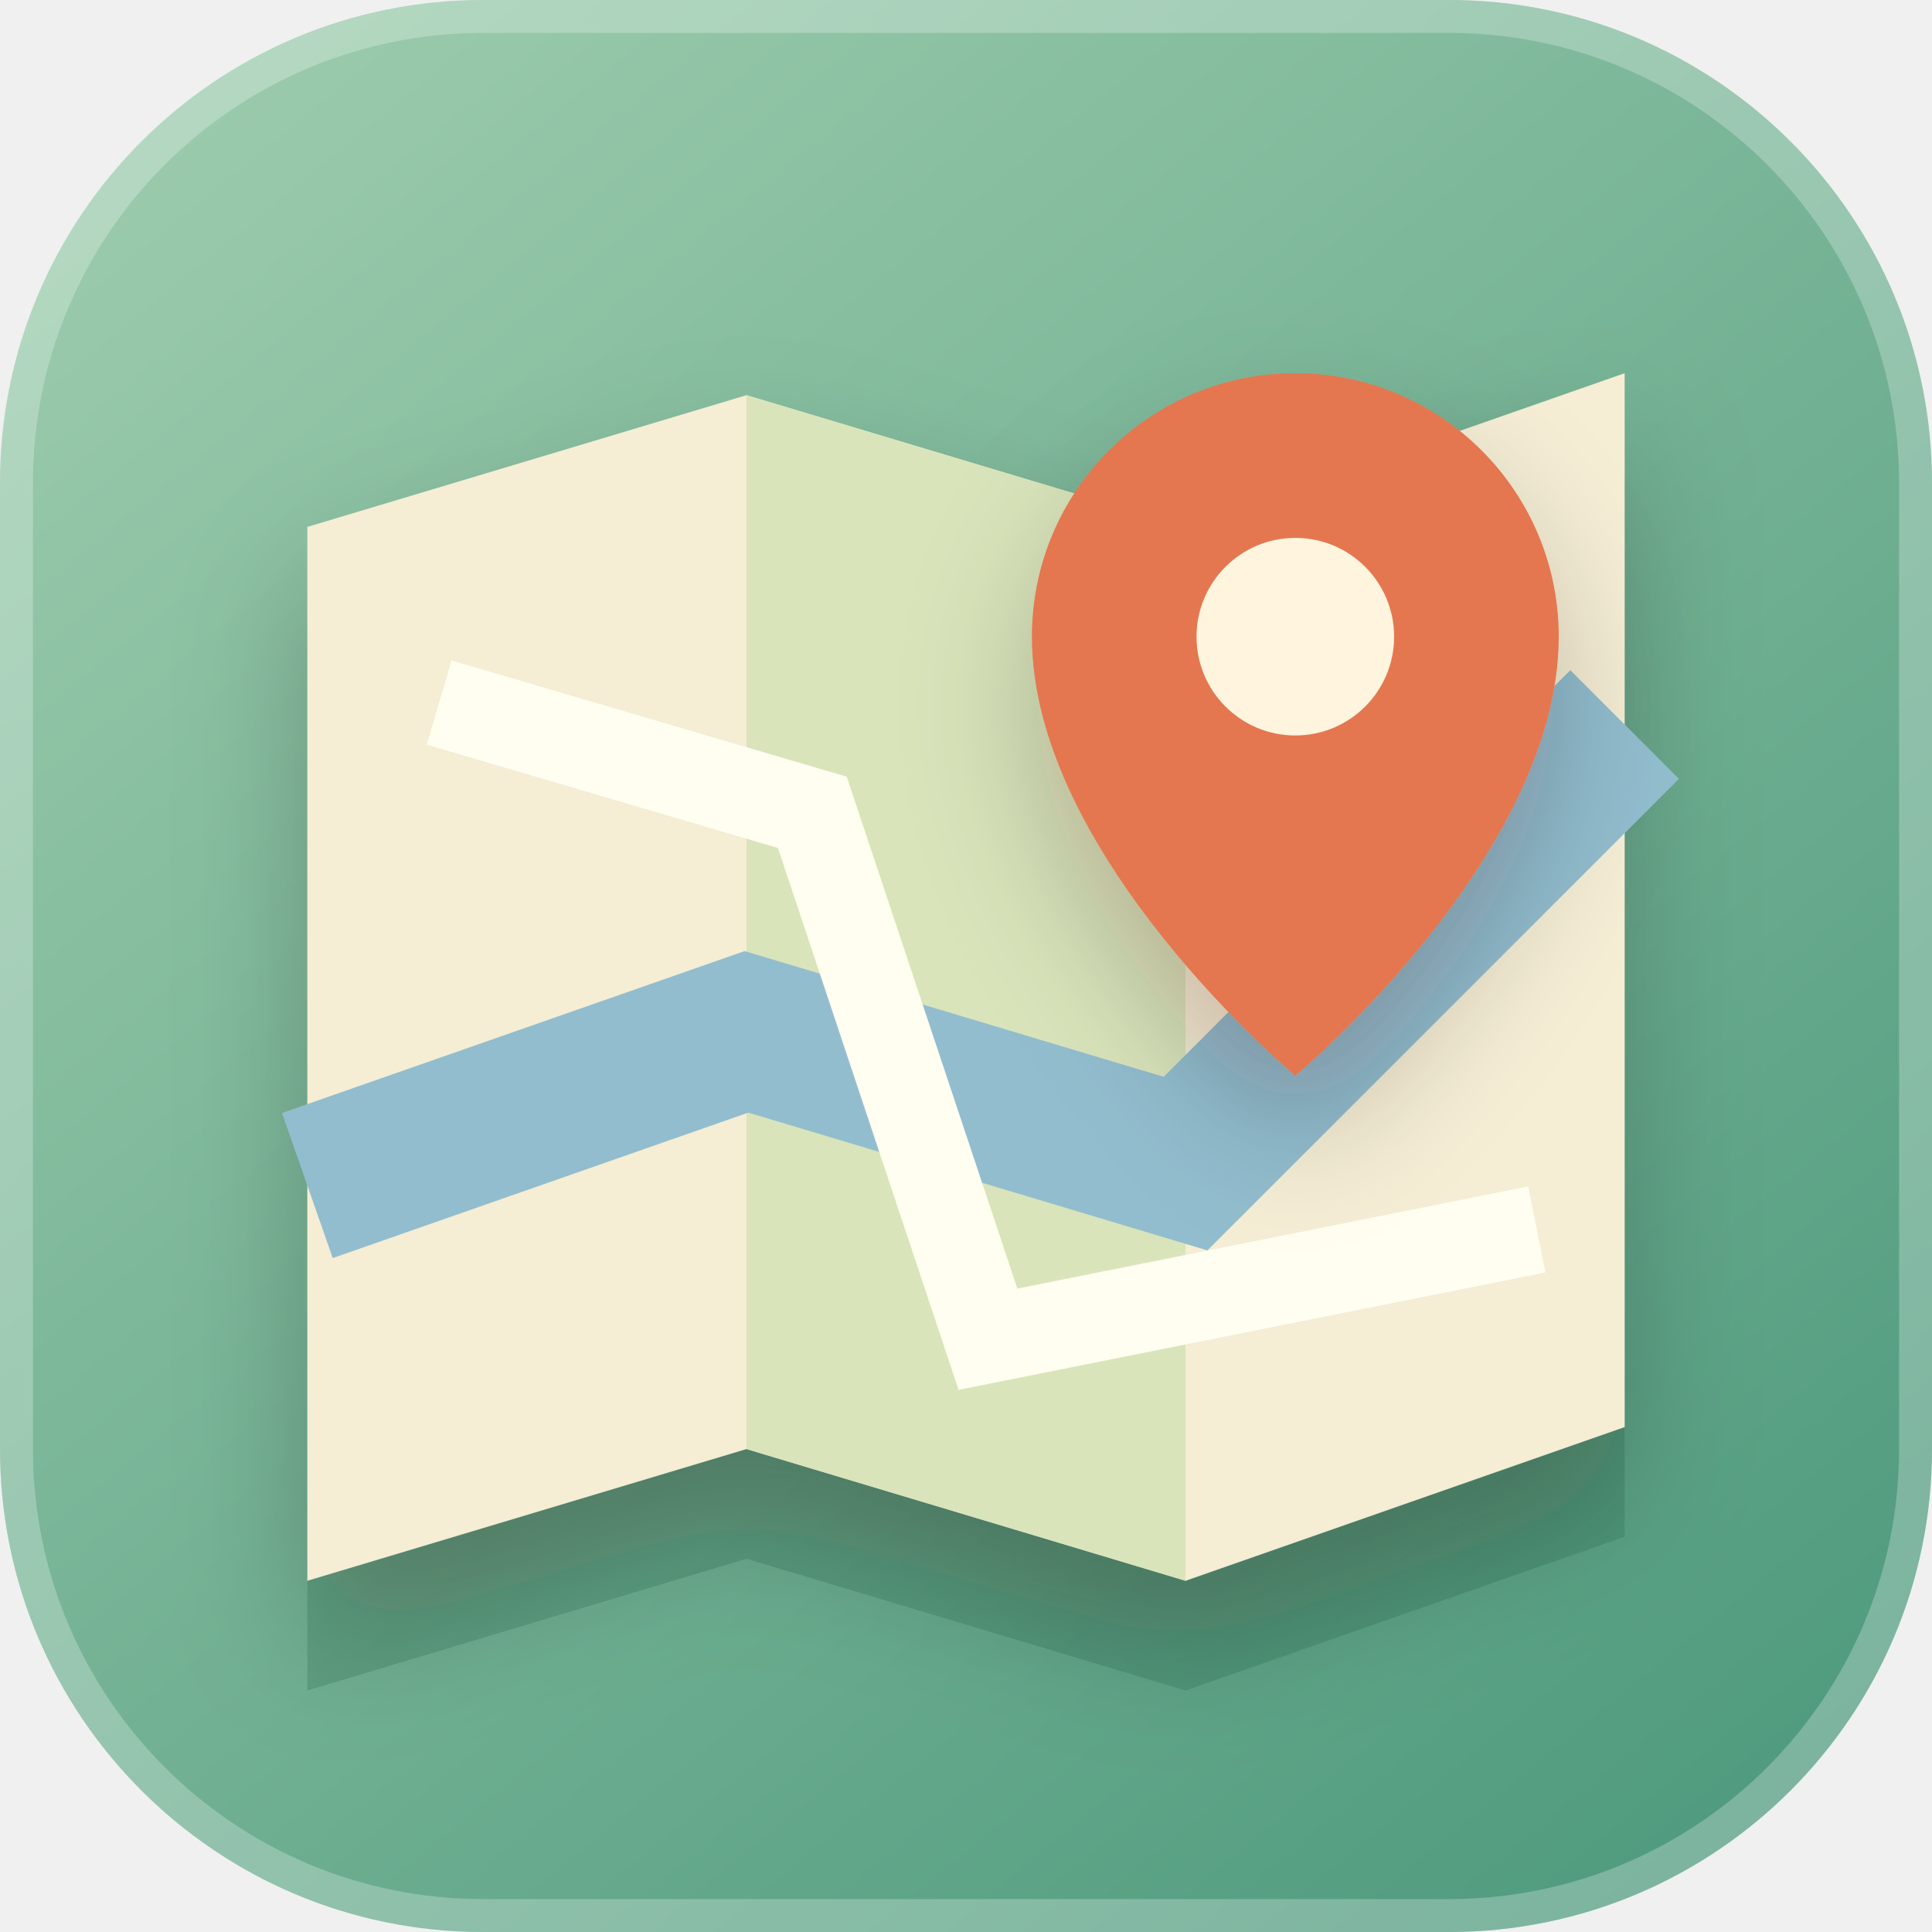
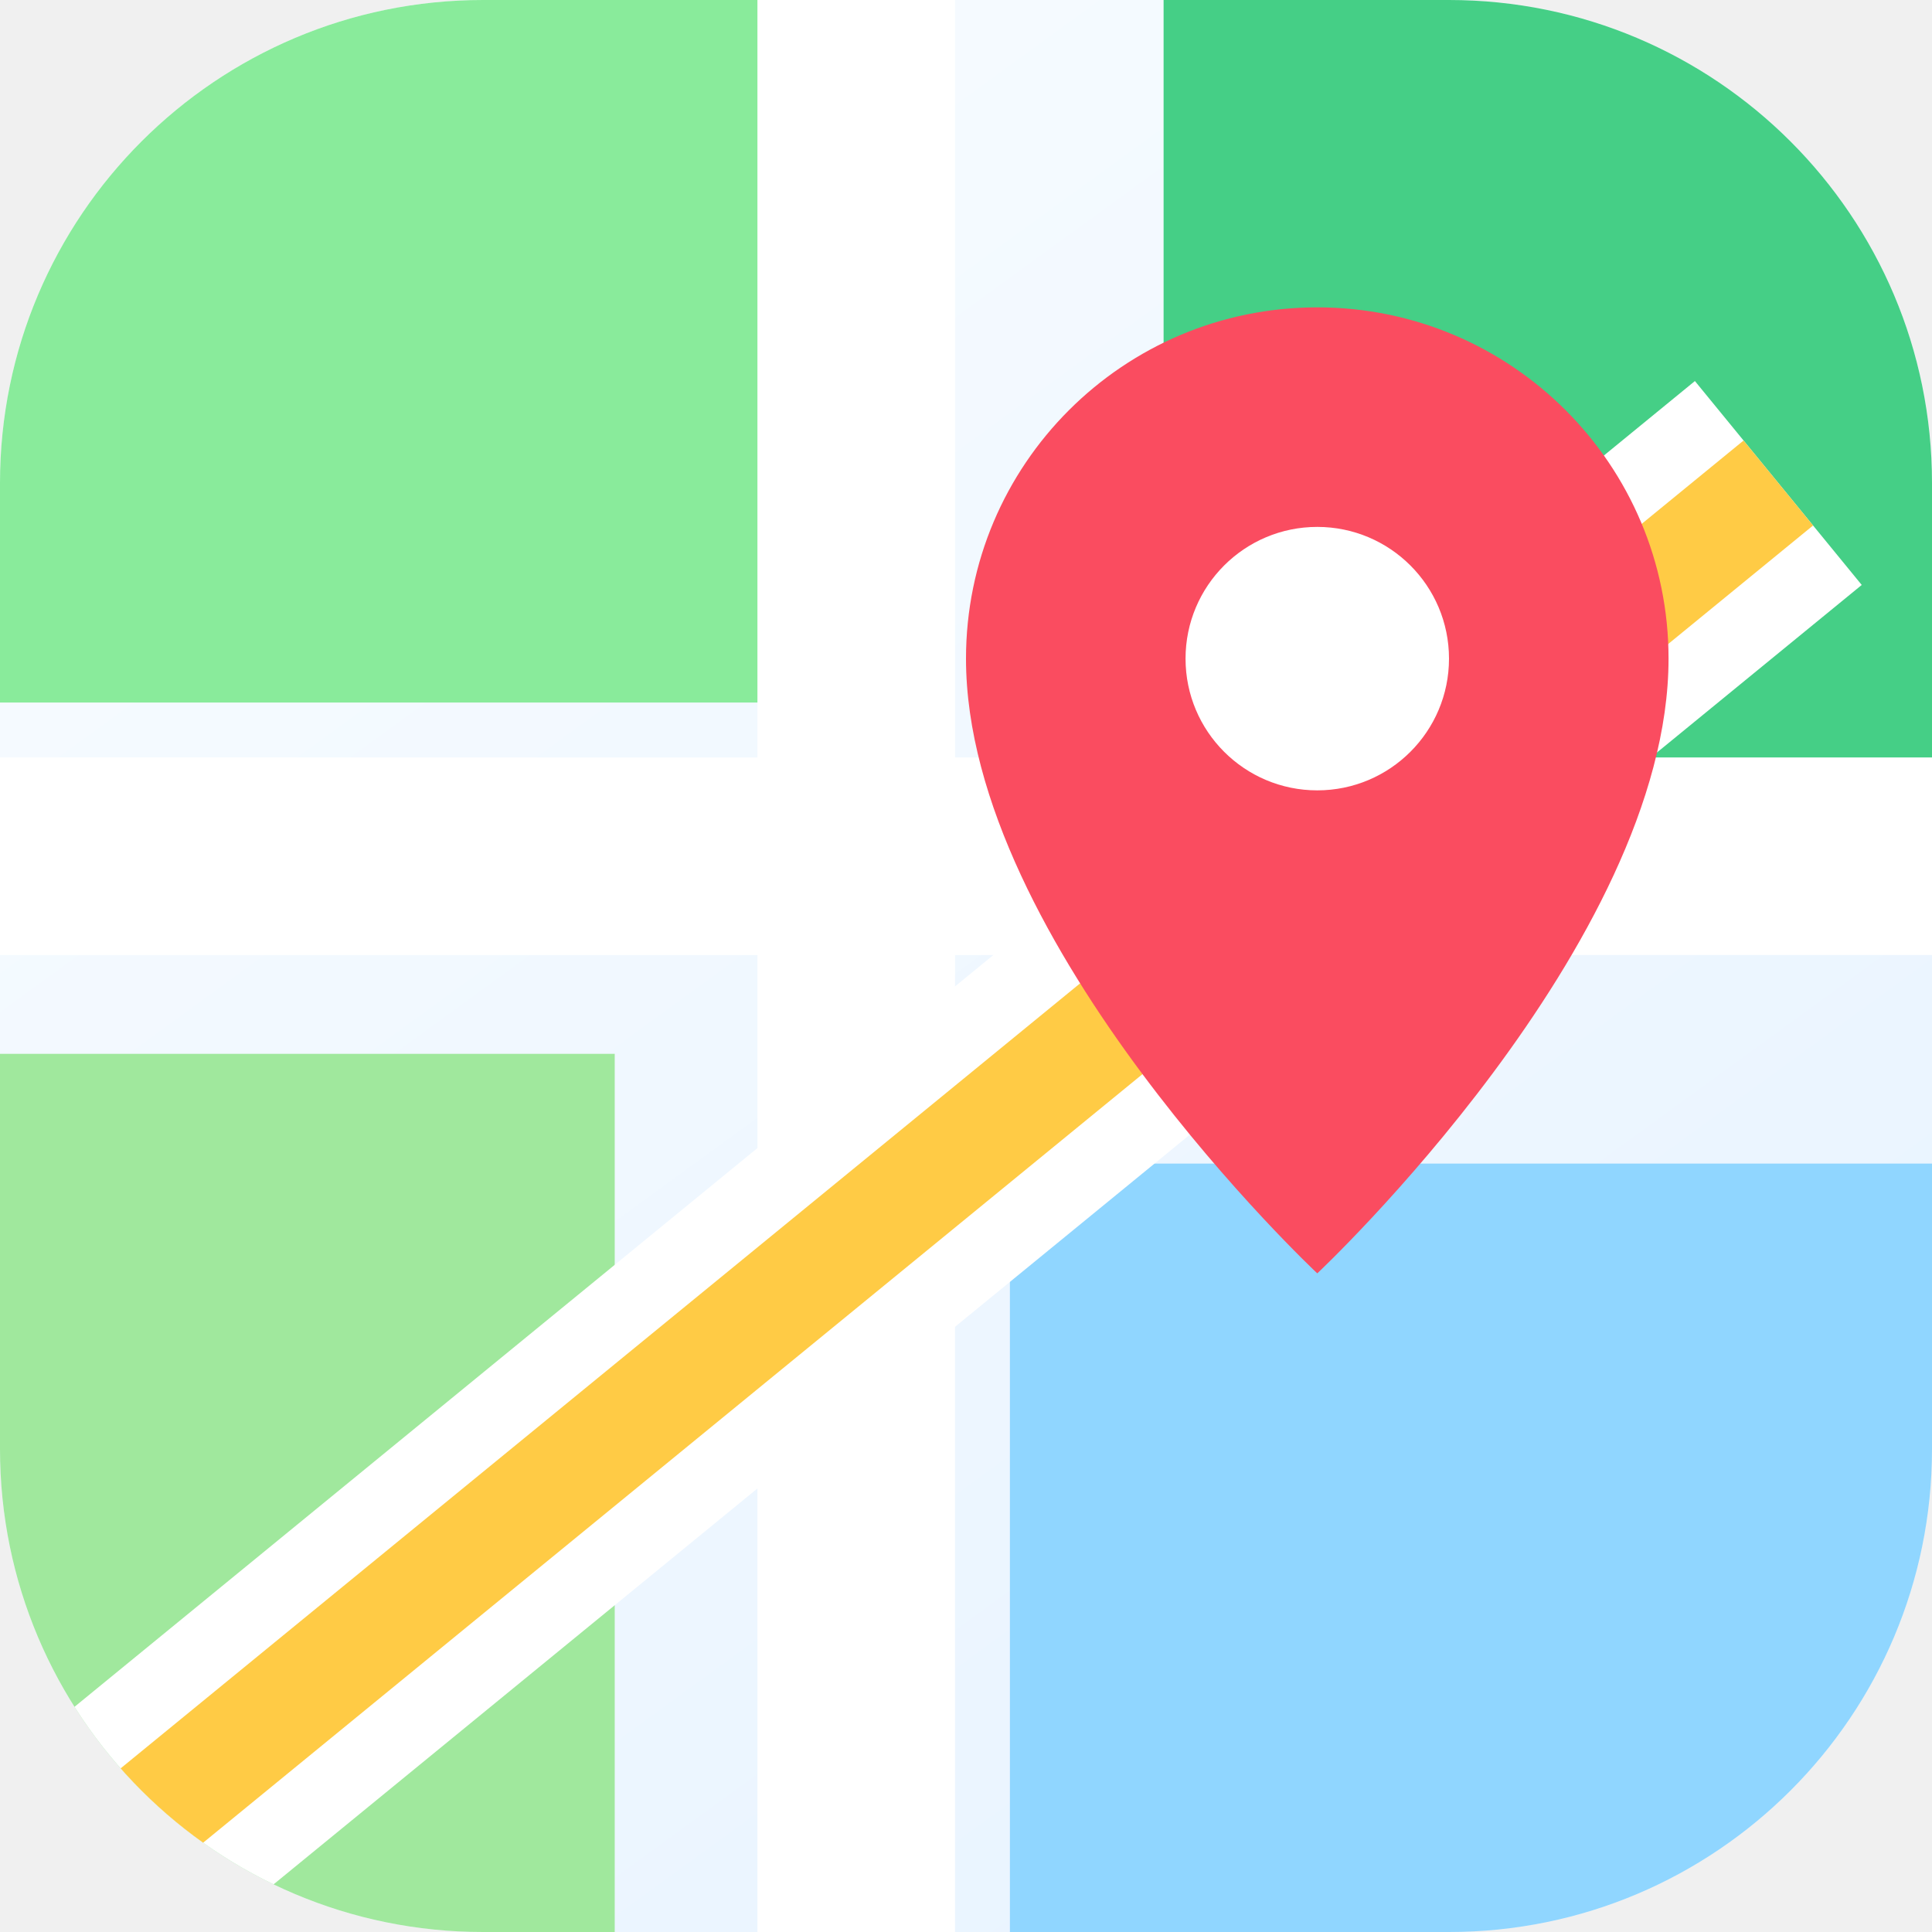
<svg xmlns="http://www.w3.org/2000/svg" viewBox="0 0 88 88" fill="none">
  <defs>
-     <linearGradient id="bg" x1="8" y1="0" x2="80" y2="88" gradientUnits="userSpaceOnUse">
-       <stop stop-color="#9dccad" />
-       <stop offset="1" stop-color="#4d997d" />
+     <linearGradient id="bg" x1="12" y1="0" x2="76" y2="88" gradientUnits="userSpaceOnUse">
+       <stop stop-color="#f8fcff" />
+       <stop offset="1" stop-color="#e7f3ff" />
    </linearGradient>
-     <filter id="shadow" x="-35%" y="-25%" width="175%" height="175%" color-interpolation-filters="sRGB">
-       <feDropShadow dx="0" dy="3" stdDeviation="3" flood-color="#2b1a1a" flood-opacity=".22" />
-     </filter>
+     <clipPath id="tile">
+       <rect width="88" height="88" rx="22" />
+     </clipPath>
  </defs>
-   <rect width="88" height="88" rx="22" fill="url(#bg)" />
-   <path d="M22 .75h44A21.25 21.25 0 0 1 87.25 22v44A21.25 21.25 0 0 1 66 87.25H22A21.25 21.25 0 0 1 .75 66V22A21.25 21.25 0 0 1 22 .75Z" stroke="white" stroke-opacity=".25" stroke-width="1.5" />
-   <path d="m14 26 20-6 20 6 20-7v48l-20 7-20-6-20 6Z" fill="#24694d" opacity=".25" transform="translate(0 3)" />
-   <path d="m14 24 20-6 20 6 20-7v48l-20 7-20-6-20 6Z" fill="#f5edd4" filter="url(#shadow)" />
-   <path d="m34 18 20 6v48l-20-6Z" fill="#d9e4bb" />
-   <path d="m14 54 20-7 20 6 20-20" stroke="#92bdce" stroke-width="7" fill="none" />
-   <path d="m20 32 17 5 8 24 25-5" stroke="#fffef0" stroke-width="4" fill="none" />
-   <path d="M59 17a12 12 0 0 0-12 12c0 10 12 20 12 20s12-10 12-20a12 12 0 0 0-12-12Z" fill="#e4774f" filter="url(#shadow)" />
-   <circle cx="59" cy="29" r="4.5" fill="#fff5df" />
+   <g clip-path="url(#tile)">
+     <rect width="88" height="88" fill="url(#bg)" />
+     <path d="M0 0h39v32H0Z" fill="#89eb9b" />
+     <path d="M53 0h35v39H53Z" fill="#45cf86" />
+     <path d="M0 48h28v40H0Z" fill="#a0e89d" />
+     <path d="M46 53h42v35H46Z" fill="#90d6ff" />
+     <path d="M0 39h88M39 0v88" stroke="#fff" stroke-width="9" />
+     <path d="m4 85 77-63" stroke="#fff" stroke-width="12" />
+     <path d="m4 85 77-63" stroke="#ffcb45" stroke-width="5" />
+     <path d="M60 14a16 16 0 0 0-16 16c0 13 16 28 16 28s16-15 16-28a16 16 0 0 0-16-16Z" fill="#fa4c60" />
+     <circle cx="60" cy="30" r="6" fill="#fff" />
+   </g>
</svg>
